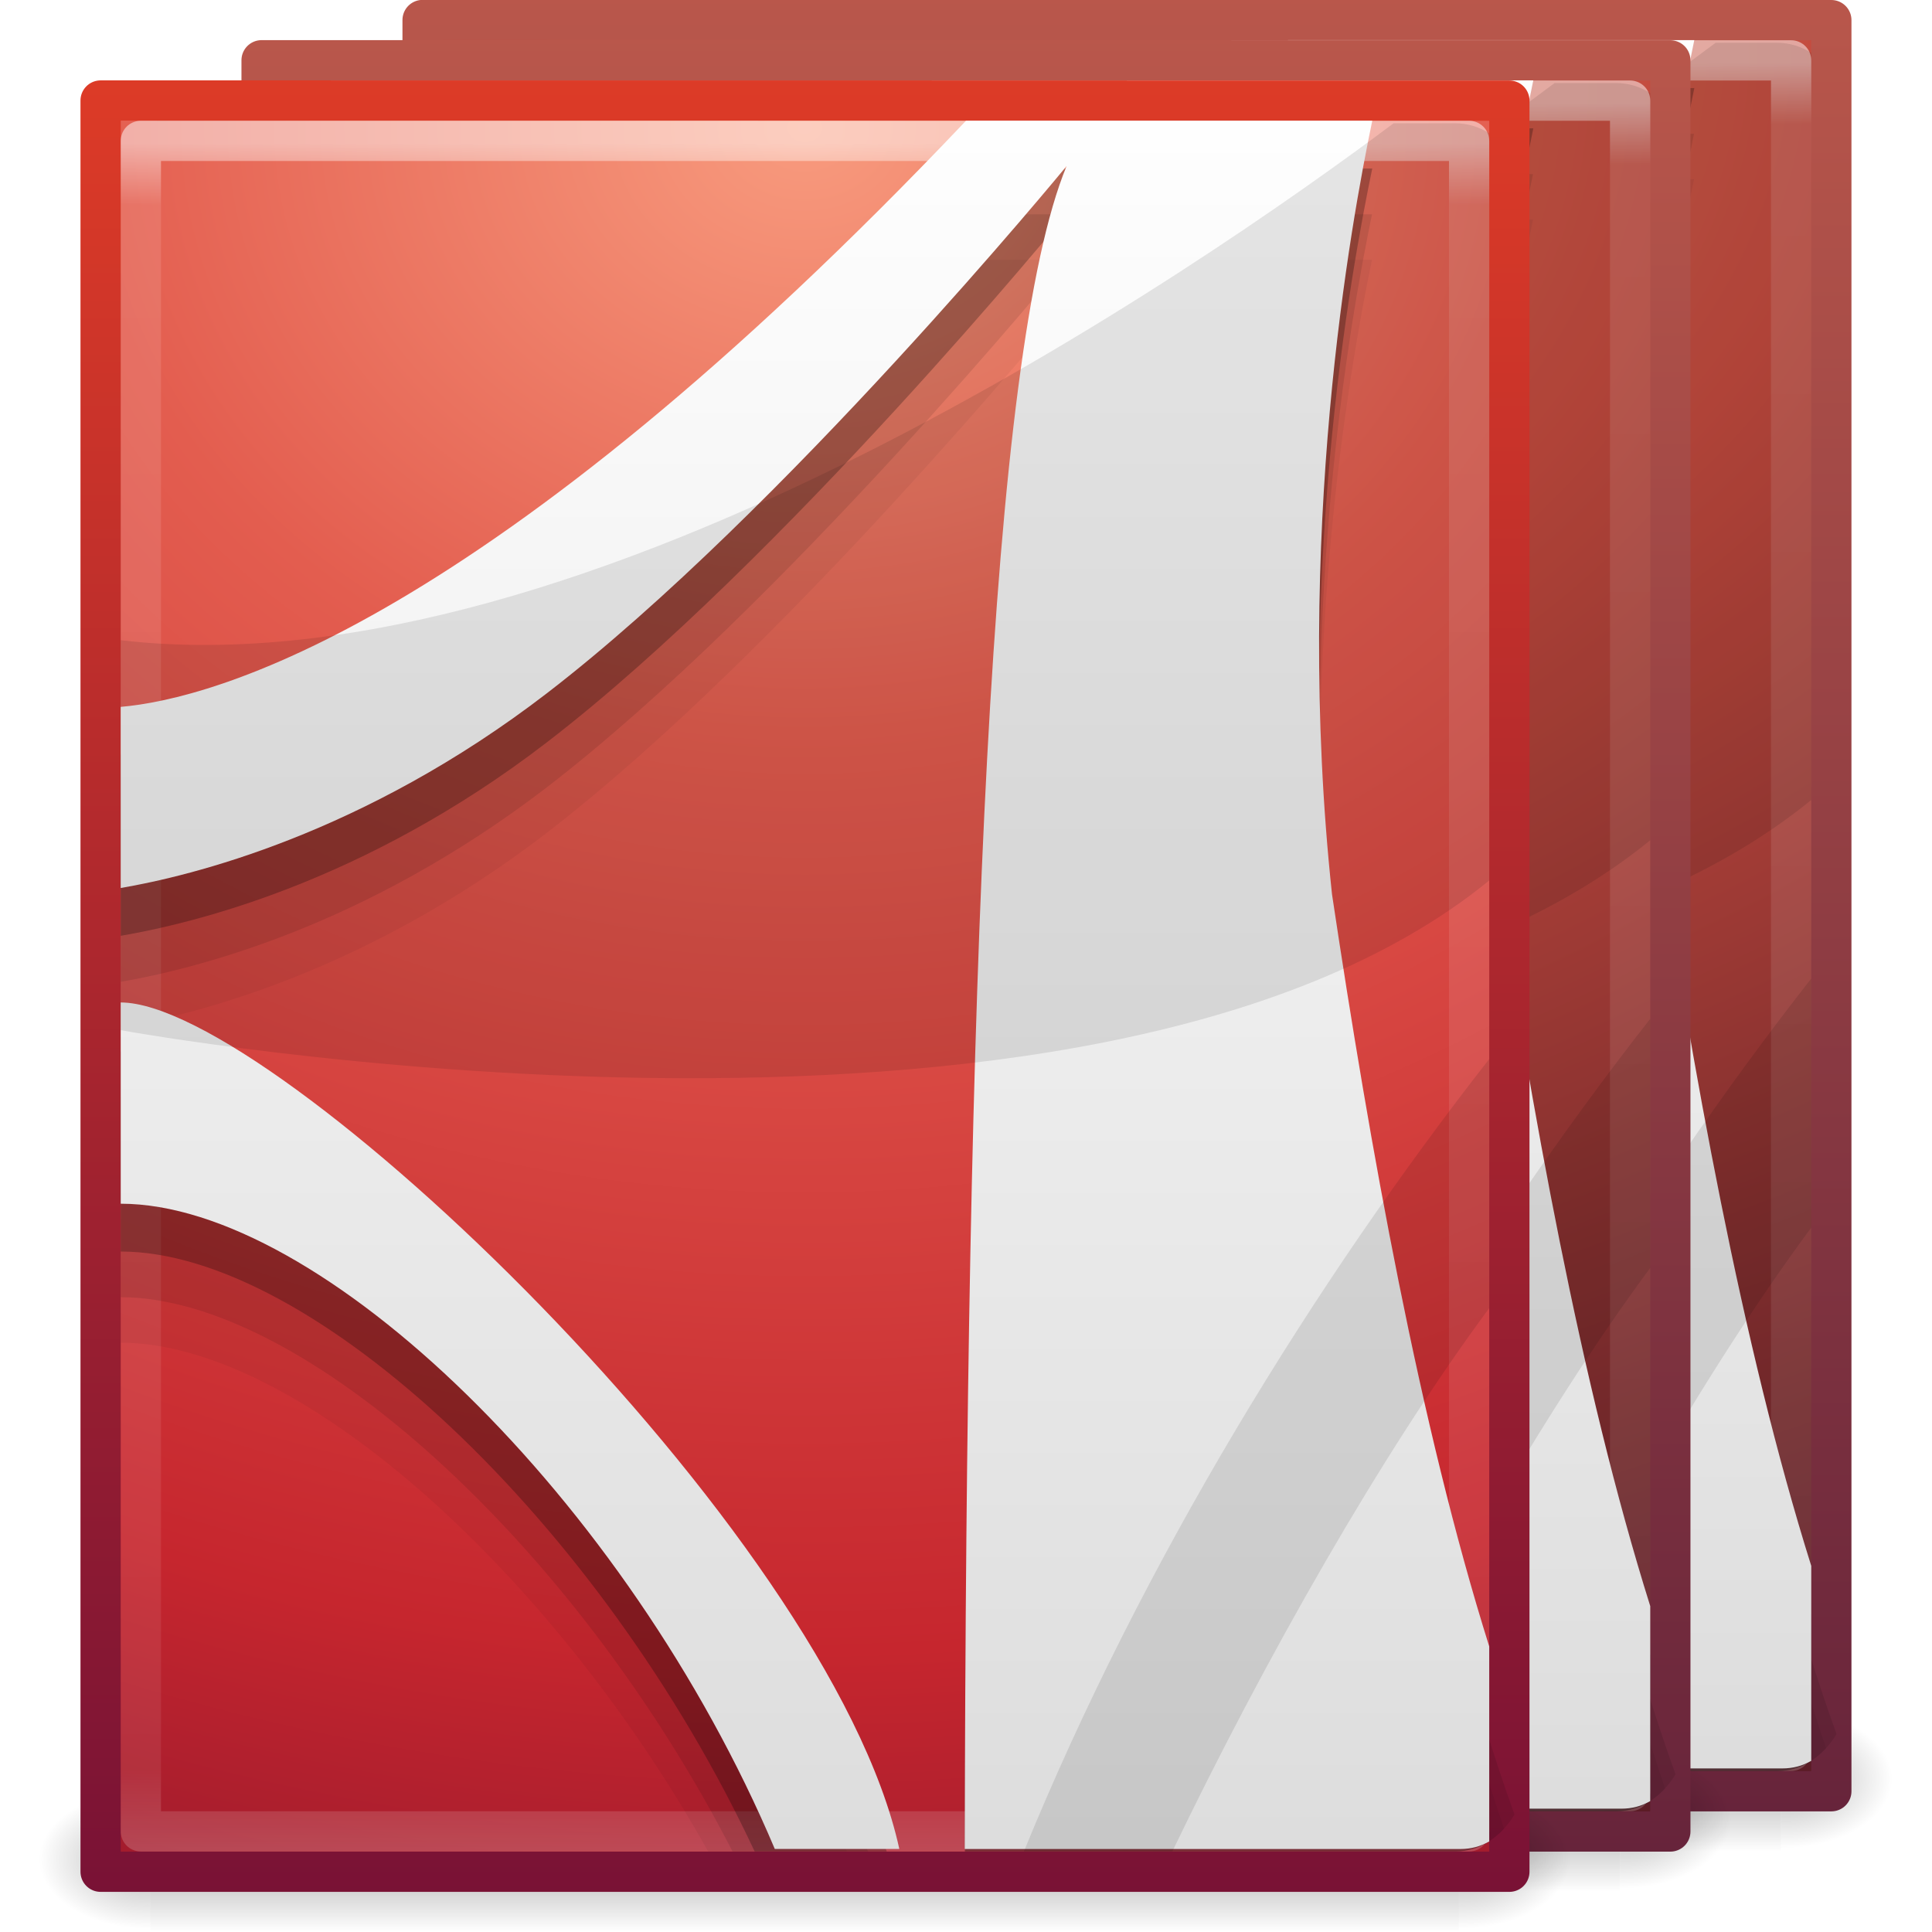
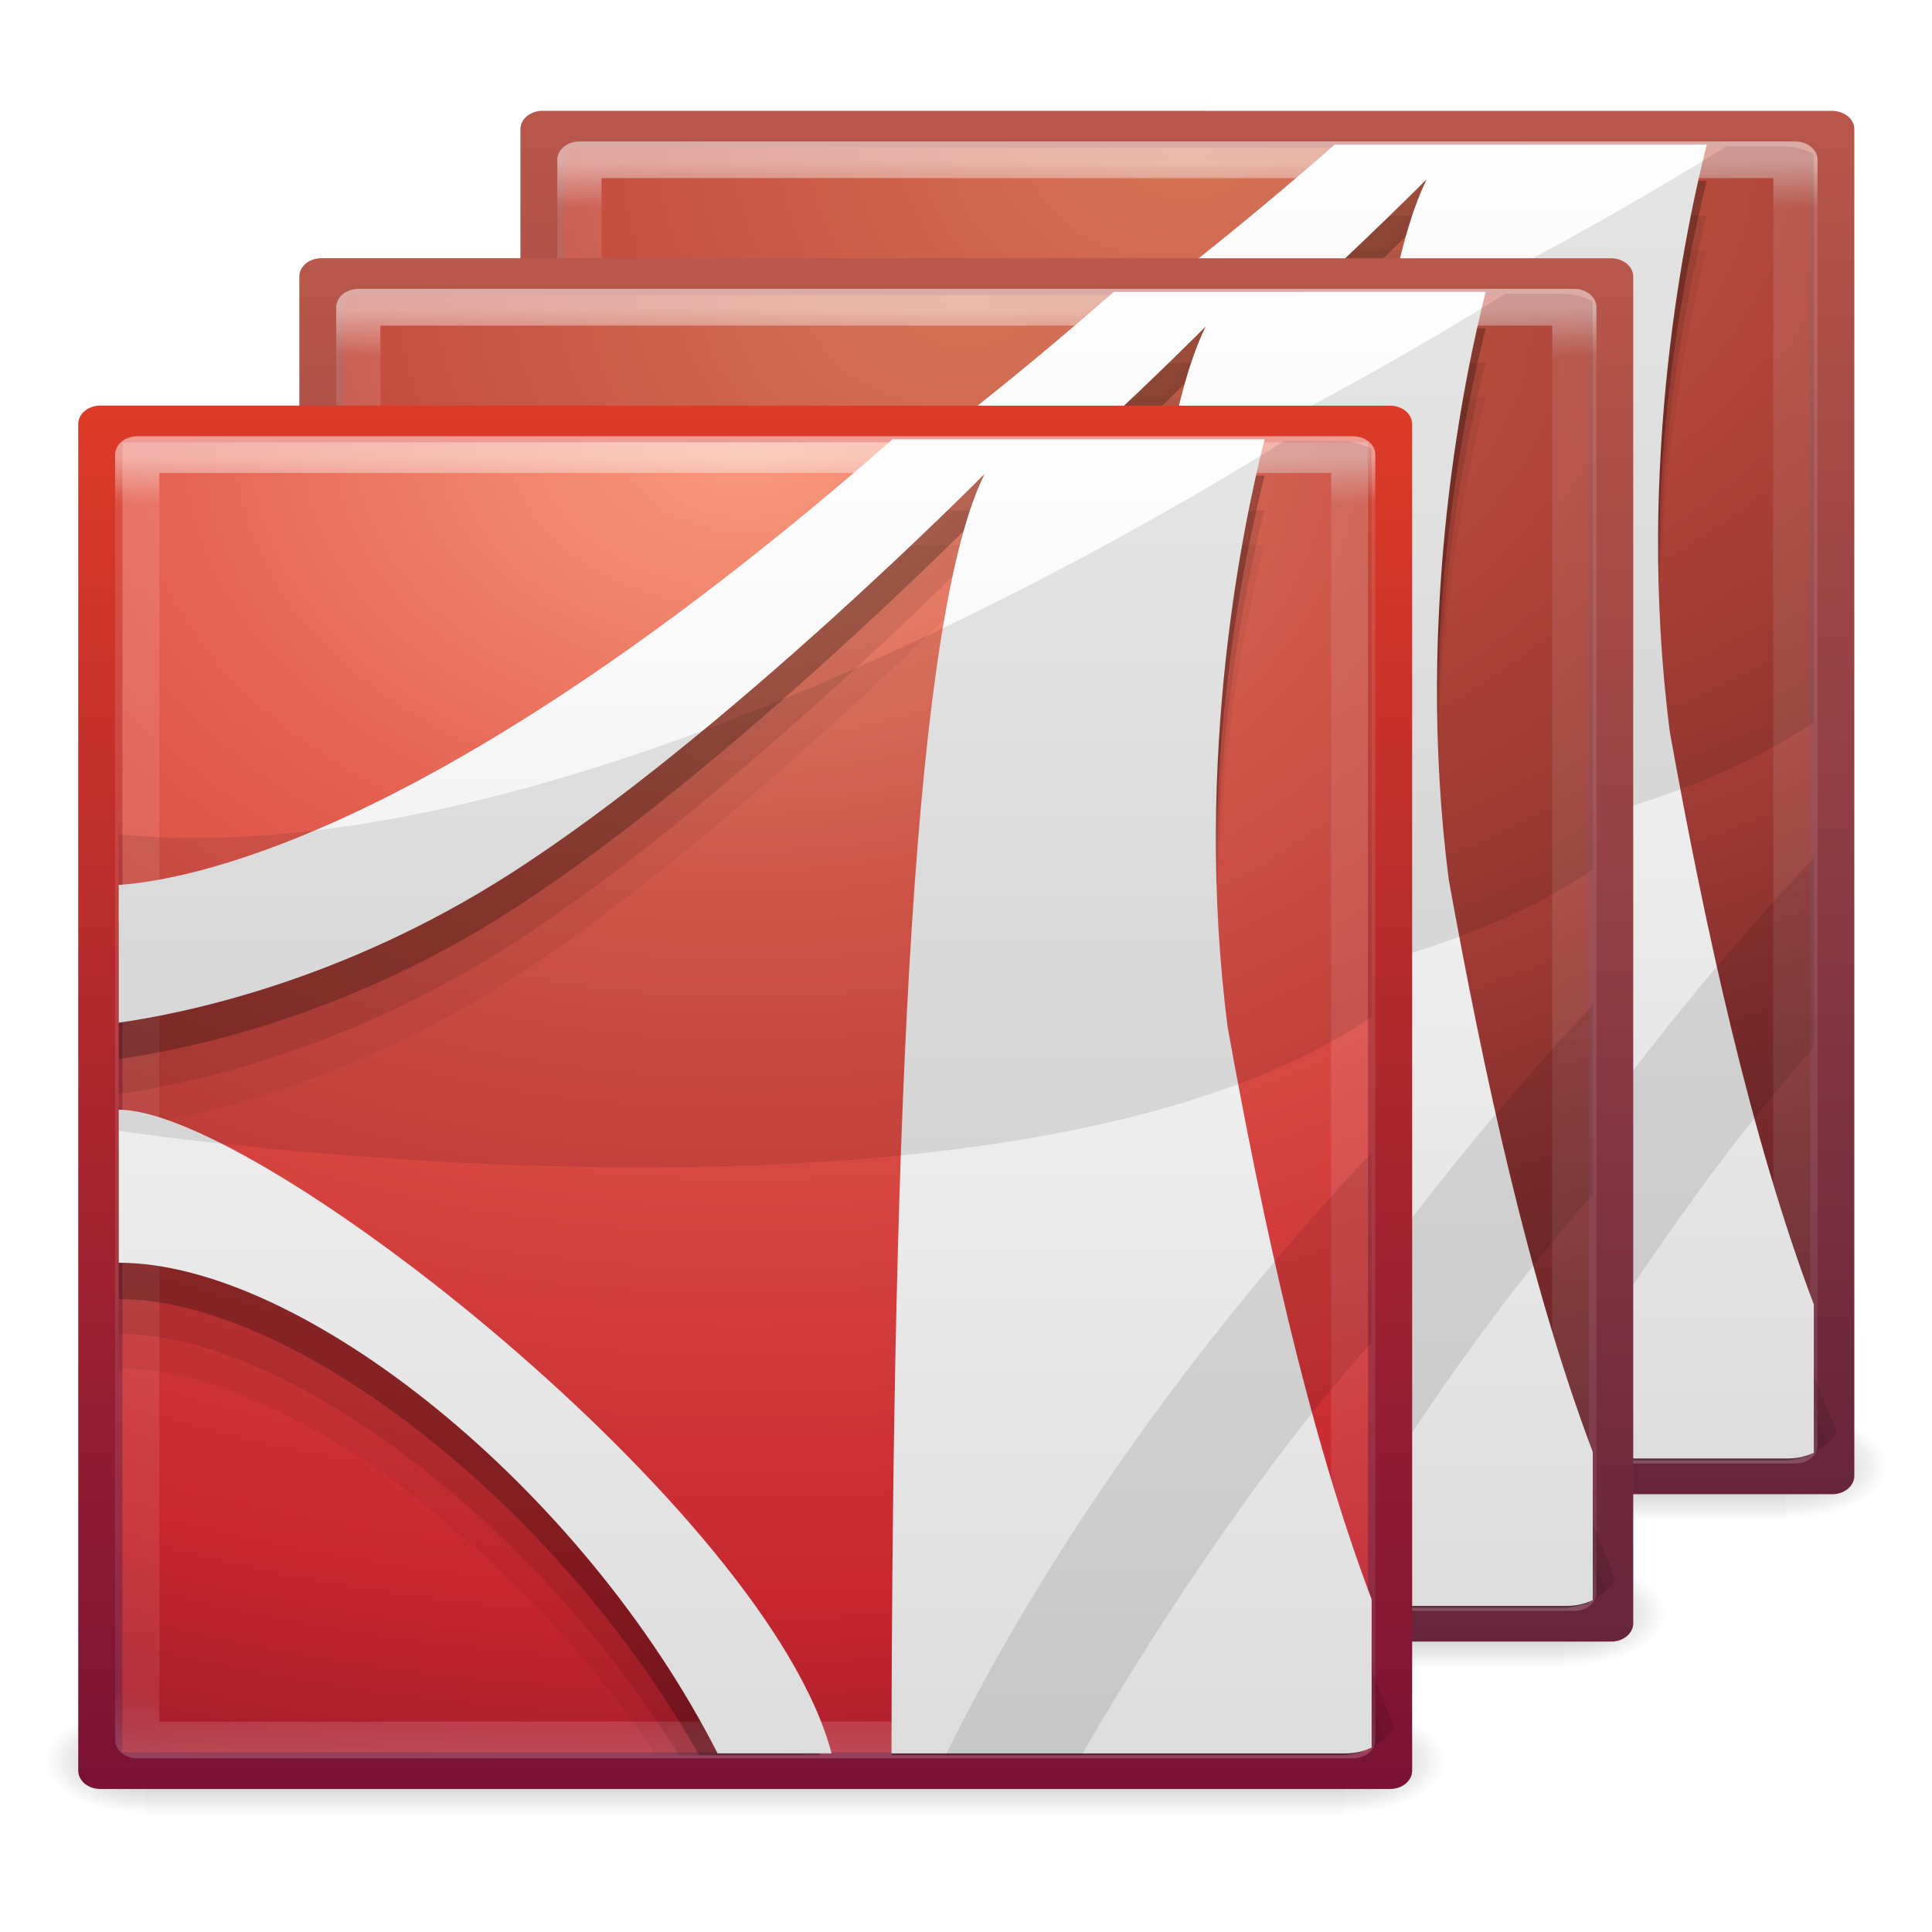
<svg xmlns="http://www.w3.org/2000/svg" xmlns:xlink="http://www.w3.org/1999/xlink" width="48" height="48" id="svg4112" version="1.1">
  <defs id="defs4114">
    <linearGradient id="linearGradient4258">
      <stop id="stop4260" style="stop-color:#67243b;stop-opacity:1;" offset="0" />
      <stop id="stop4262" style="stop-color:#b9574b;stop-opacity:1;" offset="1" />
    </linearGradient>
    <linearGradient id="linearGradient4248">
      <stop id="stop4250" style="stop-color:#d57557;stop-opacity:1;" offset="0" />
      <stop id="stop4252" style="stop-color:#c34a3e;stop-opacity:1;" offset="0.262" />
      <stop id="stop4254" style="stop-color:#6a2428;stop-opacity:1;" offset="0.661" />
      <stop id="stop4256" style="stop-color:#420f21;stop-opacity:1;" offset="1" />
    </linearGradient>
    <linearGradient id="linearGradient3977">
      <stop offset="0" style="stop-color:#ffffff;stop-opacity:1;" id="stop3979" />
      <stop id="stop3981" style="stop-color:#ffffff;stop-opacity:0.235;" offset="0.036" />
      <stop offset="0.951" style="stop-color:#ffffff;stop-opacity:0.157;" id="stop3983" />
      <stop offset="1" style="stop-color:#ffffff;stop-opacity:0.392;" id="stop3985" />
    </linearGradient>
    <linearGradient id="linearGradient5060">
      <stop id="stop5062" style="stop-color:#000000;stop-opacity:1" offset="0" />
      <stop id="stop5064" style="stop-color:#000000;stop-opacity:0" offset="1" />
    </linearGradient>
    <linearGradient id="linearGradient5048">
      <stop id="stop5050" style="stop-color:#000000;stop-opacity:0" offset="0" />
      <stop id="stop5056" style="stop-color:#000000;stop-opacity:1" offset="0.5" />
      <stop id="stop5052" style="stop-color:#000000;stop-opacity:0" offset="1" />
    </linearGradient>
    <linearGradient id="linearGradient4246-9">
      <stop offset="0" style="stop-color:#ffffff;stop-opacity:1" id="stop4248-6" />
      <stop offset="1" style="stop-color:#dcdcdc;stop-opacity:1" id="stop4250-1" />
    </linearGradient>
    <linearGradient id="linearGradient3242-7-5-0-3">
      <stop offset="0" style="stop-color:#f89b7e;stop-opacity:1" id="stop3244-6-7-3-3" />
      <stop offset="0.262" style="stop-color:#e35d4f;stop-opacity:1" id="stop3246-5-0-7-8" />
      <stop offset="0.661" style="stop-color:#c6262e;stop-opacity:1" id="stop3248-6-8-8-3" />
      <stop offset="1" style="stop-color:#690b2c;stop-opacity:1" id="stop3250-9-1-8-7" />
    </linearGradient>
    <linearGradient id="linearGradient2490-3-9-0-3">
      <stop offset="0" style="stop-color:#791235;stop-opacity:1" id="stop2492-7-7-4-7" />
      <stop offset="1" style="stop-color:#dd3b27;stop-opacity:1" id="stop2494-4-8-6-8" />
    </linearGradient>
-     <linearGradient xlink:href="#linearGradient5048" id="linearGradient3189" gradientUnits="userSpaceOnUse" gradientTransform="matrix(0.06732488,0,0,0.01470022,-0.3411391,37.04015)" x1="302.857" y1="366.648" x2="302.857" y2="609.505" />
-     <radialGradient xlink:href="#linearGradient5060" id="radialGradient3191" gradientUnits="userSpaceOnUse" gradientTransform="matrix(-0.02303994,0,0,0.01470022,21.62311,37.04018)" cx="605.714" cy="486.648" fx="605.714" fy="486.648" r="117.143" />
-     <radialGradient xlink:href="#linearGradient5060" id="radialGradient3193" gradientUnits="userSpaceOnUse" gradientTransform="matrix(0.02303995,0,0,0.01470022,26.36088,37.04018)" cx="605.714" cy="486.648" fx="605.714" fy="486.648" r="117.143" />
-     <radialGradient xlink:href="#linearGradient3242-7-5-0-3" id="radialGradient3195" gradientUnits="userSpaceOnUse" gradientTransform="matrix(0,2.867907,-3.431369,-1.6296548e-7,52.99437,-20.3397)" cx="7.496" cy="8.45" fx="7.496" fy="8.45" r="20" />
-     <linearGradient xlink:href="#linearGradient2490-3-9-0-3" id="linearGradient3197" gradientUnits="userSpaceOnUse" gradientTransform="matrix(0.8974359,0,0,1.128205,2.461538,-4.576923)" x1="24" y1="44" x2="24" y2="3.899" />
-     <linearGradient xlink:href="#linearGradient3977" id="linearGradient3199" gradientUnits="userSpaceOnUse" gradientTransform="matrix(0.8918919,0,0,1.135135,2.5946,-4.743232)" x1="24" y1="5.564" x2="24" y2="43" />
-     <linearGradient xlink:href="#linearGradient4246-9" id="linearGradient3201" gradientUnits="userSpaceOnUse" gradientTransform="matrix(0.9210526,0,0,1.129861,2.397078,-4.649307)" x1="23.97" y1="3.981" x2="23.97" y2="44.024" />
-     <linearGradient xlink:href="#linearGradient5048" id="linearGradient4277" gradientUnits="userSpaceOnUse" gradientTransform="matrix(0.06732488,0,0,0.01470022,-46.34161,33.04015)" x1="302.857" y1="366.648" x2="302.857" y2="609.505" />
-     <radialGradient xlink:href="#linearGradient5060" id="radialGradient4279" gradientUnits="userSpaceOnUse" gradientTransform="matrix(-0.02303994,0,0,0.01470022,-24.37736,33.04018)" cx="605.714" cy="486.648" fx="605.714" fy="486.648" r="117.143" />
-     <radialGradient xlink:href="#linearGradient5060" id="radialGradient4281" gradientUnits="userSpaceOnUse" gradientTransform="matrix(0.02303995,0,0,0.01470022,-19.63959,33.04018)" cx="605.714" cy="486.648" fx="605.714" fy="486.648" r="117.143" />
-     <radialGradient xlink:href="#linearGradient4248" id="radialGradient4283" gradientUnits="userSpaceOnUse" gradientTransform="matrix(0,2.867907,-3.431369,-1.6296548e-7,6.993904,-24.3397)" cx="7.496" cy="8.45" fx="7.496" fy="8.45" r="20" />
-     <linearGradient xlink:href="#linearGradient4258" id="linearGradient4285" gradientUnits="userSpaceOnUse" gradientTransform="matrix(0.8974359,0,0,1.128205,-43.53893,-8.576923)" x1="24" y1="44" x2="24" y2="3.899" />
-     <linearGradient xlink:href="#linearGradient3977" id="linearGradient4287" gradientUnits="userSpaceOnUse" gradientTransform="matrix(0.8918919,0,0,1.135135,-43.40587,-8.743232)" x1="24" y1="5.564" x2="24" y2="43" />
-     <linearGradient xlink:href="#linearGradient4246-9" id="linearGradient4289" gradientUnits="userSpaceOnUse" gradientTransform="matrix(0.9210526,0,0,1.129861,-43.60339,-8.649307)" x1="23.97" y1="3.981" x2="23.97" y2="44.024" />
-     <linearGradient xlink:href="#linearGradient5048" id="linearGradient4315" gradientUnits="userSpaceOnUse" gradientTransform="matrix(0.06732488,0,0,0.01470022,-46.34161,33.04015)" x1="302.857" y1="366.648" x2="302.857" y2="609.505" />
-     <radialGradient xlink:href="#linearGradient5060" id="radialGradient4317" gradientUnits="userSpaceOnUse" gradientTransform="matrix(-0.02303994,0,0,0.01470022,-24.37736,33.04018)" cx="605.714" cy="486.648" fx="605.714" fy="486.648" r="117.143" />
-     <radialGradient xlink:href="#linearGradient5060" id="radialGradient4319" gradientUnits="userSpaceOnUse" gradientTransform="matrix(0.02303995,0,0,0.01470022,-19.63959,33.04018)" cx="605.714" cy="486.648" fx="605.714" fy="486.648" r="117.143" />
-     <radialGradient xlink:href="#linearGradient4248" id="radialGradient4321" gradientUnits="userSpaceOnUse" gradientTransform="matrix(0,2.867907,-3.431369,-1.6296548e-7,6.993904,-24.3397)" cx="7.496" cy="8.45" fx="7.496" fy="8.45" r="20" />
-     <linearGradient xlink:href="#linearGradient4258" id="linearGradient4323" gradientUnits="userSpaceOnUse" gradientTransform="matrix(0.8974359,0,0,1.128205,-43.53893,-8.576923)" x1="24" y1="44" x2="24" y2="3.899" />
-     <linearGradient xlink:href="#linearGradient3977" id="linearGradient4325" gradientUnits="userSpaceOnUse" gradientTransform="matrix(0.8918919,0,0,1.135135,-43.40587,-8.743232)" x1="24" y1="5.564" x2="24" y2="43" />
-     <linearGradient xlink:href="#linearGradient4246-9" id="linearGradient4327" gradientUnits="userSpaceOnUse" gradientTransform="matrix(0.9210526,0,0,1.129861,-43.60339,-8.649307)" x1="23.97" y1="3.981" x2="23.97" y2="44.024" />
+     <linearGradient xlink:href="#linearGradient5048" id="linearGradient4315-0" gradientUnits="userSpaceOnUse" gradientTransform="matrix(0.06732488,0,0,0.01470022,-46.34161,33.04015)" x1="302.857" y1="366.648" x2="302.857" y2="609.505" />
+     <radialGradient xlink:href="#linearGradient5060" id="radialGradient4317-8" gradientUnits="userSpaceOnUse" gradientTransform="matrix(-0.02303994,0,0,0.01470022,-24.37736,33.04018)" cx="605.714" cy="486.648" fx="605.714" fy="486.648" r="117.143" />
+     <radialGradient xlink:href="#linearGradient5060" id="radialGradient4319-5" gradientUnits="userSpaceOnUse" gradientTransform="matrix(0.02303995,0,0,0.01470022,-19.63959,33.04018)" cx="605.714" cy="486.648" fx="605.714" fy="486.648" r="117.143" />
+     <radialGradient xlink:href="#linearGradient4248" id="radialGradient4321-5" gradientUnits="userSpaceOnUse" gradientTransform="matrix(0,2.867907,-3.431369,-1.6296548e-7,6.993904,-24.3397)" cx="7.496" cy="8.45" fx="7.496" fy="8.45" r="20" />
+     <linearGradient xlink:href="#linearGradient4258" id="linearGradient4323-2" gradientUnits="userSpaceOnUse" gradientTransform="matrix(0.8974359,0,0,1.128205,-43.53893,-8.576923)" x1="24" y1="44" x2="24" y2="3.899" />
+     <linearGradient xlink:href="#linearGradient3977" id="linearGradient4325-1" gradientUnits="userSpaceOnUse" gradientTransform="matrix(0.8918919,0,0,1.135135,-43.40587,-8.743232)" x1="24" y1="5.564" x2="24" y2="43" />
+     <linearGradient xlink:href="#linearGradient4246-9" id="linearGradient4327-2" gradientUnits="userSpaceOnUse" gradientTransform="matrix(0.9210526,0,0,1.129861,-43.60339,-8.649307)" x1="23.97" y1="3.981" x2="23.97" y2="44.024" />
+     <radialGradient xlink:href="#linearGradient5060" id="radialGradient4279-5" gradientUnits="userSpaceOnUse" gradientTransform="matrix(-0.02303994,0,0,0.01470022,-24.37736,33.04018)" cx="605.714" cy="486.648" fx="605.714" fy="486.648" r="117.143" />
+     <radialGradient xlink:href="#linearGradient5060" id="radialGradient4281-7" gradientUnits="userSpaceOnUse" gradientTransform="matrix(0.02303995,0,0,0.01470022,-19.63959,33.04018)" cx="605.714" cy="486.648" fx="605.714" fy="486.648" r="117.143" />
+     <radialGradient xlink:href="#linearGradient4248" id="radialGradient4283-6" gradientUnits="userSpaceOnUse" gradientTransform="matrix(0,2.867907,-3.431369,-1.6296548e-7,6.993904,-24.3397)" cx="7.496" cy="8.45" fx="7.496" fy="8.45" r="20" />
+     <linearGradient xlink:href="#linearGradient5048" id="linearGradient3189-2" gradientUnits="userSpaceOnUse" gradientTransform="matrix(0.06732488,0,0,0.01470022,-0.3411391,37.04015)" x1="302.857" y1="366.648" x2="302.857" y2="609.505" />
+     <radialGradient xlink:href="#linearGradient5060" id="radialGradient3191-7" gradientUnits="userSpaceOnUse" gradientTransform="matrix(-0.02303994,0,0,0.01470022,21.62311,37.04018)" cx="605.714" cy="486.648" fx="605.714" fy="486.648" r="117.143" />
+     <radialGradient xlink:href="#linearGradient5060" id="radialGradient3193-9" gradientUnits="userSpaceOnUse" gradientTransform="matrix(0.02303995,0,0,0.01470022,26.36088,37.04018)" cx="605.714" cy="486.648" fx="605.714" fy="486.648" r="117.143" />
+     <radialGradient xlink:href="#linearGradient3242-7-5-0-3" id="radialGradient3195-5" gradientUnits="userSpaceOnUse" gradientTransform="matrix(0,2.867907,-3.431369,-1.6296548e-7,52.99437,-20.3397)" cx="7.496" cy="8.45" fx="7.496" fy="8.45" r="20" />
+     <linearGradient xlink:href="#linearGradient2490-3-9-0-3" id="linearGradient3197-3" gradientUnits="userSpaceOnUse" gradientTransform="matrix(0.8974359,0,0,1.128205,2.461538,-4.576923)" x1="24" y1="44" x2="24" y2="3.899" />
+     <linearGradient xlink:href="#linearGradient3977" id="linearGradient3199-1" gradientUnits="userSpaceOnUse" gradientTransform="matrix(0.8918919,0,0,1.135135,2.5946,-4.743232)" x1="24" y1="5.564" x2="24" y2="43" />
+     <linearGradient xlink:href="#linearGradient4246-9" id="linearGradient3201-1" gradientUnits="userSpaceOnUse" gradientTransform="matrix(0.9210526,0,0,1.129861,2.397078,-4.649307)" x1="23.97" y1="3.981" x2="23.97" y2="44.024" />
+     <linearGradient xlink:href="#linearGradient5048" id="linearGradient1" gradientUnits="userSpaceOnUse" gradientTransform="matrix(0.06732488,0,0,0.01470022,-46.34161,33.04015)" x1="302.857" y1="366.648" x2="302.857" y2="609.505" />
+     <linearGradient xlink:href="#linearGradient4258" id="linearGradient2" gradientUnits="userSpaceOnUse" gradientTransform="matrix(0.8974359,0,0,1.128205,-43.53893,-8.576923)" x1="24" y1="44" x2="24" y2="3.899" />
+     <linearGradient xlink:href="#linearGradient3977" id="linearGradient3" gradientUnits="userSpaceOnUse" gradientTransform="matrix(0.8918919,0,0,1.135135,-43.40587,-8.743232)" x1="24" y1="5.564" x2="24" y2="43" />
+     <linearGradient xlink:href="#linearGradient4246-9" id="linearGradient4" gradientUnits="userSpaceOnUse" gradientTransform="matrix(0.9210526,0,0,1.129861,-43.60339,-8.649307)" x1="23.97" y1="3.981" x2="23.97" y2="44.024" />
  </defs>
-   <g id="layer1">
-     <g transform="translate(50,4)" id="g4291">
-       <rect width="32.508" height="3.57" x="-38.263" y="38.43" id="rect4293" style="opacity:0.3;fill:url(#linearGradient4315);fill-opacity:1;fill-rule:nonzero;stroke:none;stroke-width:1;marker:none;visibility:visible;display:inline;overflow:visible" />
-       <path d="m -38.263,38.43 c 0,0 0,3.57 0,3.57 -1.187,0.007 -2.868,-0.8 -2.868,-1.785 0,-0.985 1.324,-1.785 2.868,-1.785 z" id="path4295" style="opacity:0.3;fill:url(#radialGradient4317);fill-opacity:1;fill-rule:nonzero;stroke:none;stroke-width:1;marker:none;visibility:visible;display:inline;overflow:visible" />
-       <path d="m -5.754,38.43 c 0,0 0,3.57 0,3.57 1.187,0.007 2.868,-0.8 2.868,-1.785 0,-0.985 -1.324,-1.785 -2.868,-1.785 z" id="path4297" style="opacity:0.3;fill:url(#radialGradient4319);fill-opacity:1;fill-rule:nonzero;stroke:none;stroke-width:1;marker:none;visibility:visible;display:inline;overflow:visible" />
-       <path d="m -39.501,-3.503 c 8.02,0 35,0.003 35,0.003 l 4.2e-5,44.003 c 0,0 -23.333,0 -35,0 0,-14.669 0,-29.337 0,-44.006 z" id="path4299" style="color:#000000;fill:url(#radialGradient4321);fill-opacity:1;fill-rule:nonzero;stroke:url(#linearGradient4323);stroke-width:1;stroke-linecap:round;stroke-linejoin:round;stroke-miterlimit:4;stroke-opacity:1;stroke-dasharray:none;stroke-dashoffset:0;marker:none;visibility:visible;display:inline;overflow:visible;enable-background:accumulate" />
-       <path id="path4301" d="m -5.5,39.5 -33,0 0,-42 33,0 z" style="opacity:0.5;fill:none;stroke:url(#linearGradient4325);stroke-width:1;stroke-linecap:round;stroke-linejoin:round;stroke-miterlimit:4;stroke-opacity:1;stroke-dasharray:none;stroke-dashoffset:0" />
-       <path id="path4303" d="M -17.987,0.455 C -29.916,13.031 -36.731,14.806 -38.998,15.002 l 0,4.519 c 1.711,-0.294 6.012,-1.313 10.592,-4.837 5.873,-4.519 12.895,-13.099 12.895,-13.099 C -17.331,5.97 -17.923,20.558 -18.015,40 l 12.175,0 c 0.465,0 0.885,-0.218 1.209,-0.565 C -6.548,33.797 -7.883,26.384 -8.891,19.662 -9.847,10.753 -8.436,2.964 -7.913,0.455 l -10.074,0 z m -21.012,21.926 0,4.978 c 4.292,0 10.594,5.505 14.593,12.64 l 3.454,0 C -24.901,32.216 -35.721,22.381 -38.998,22.381 z" style="opacity:0.05;fill:#000000;fill-opacity:1;fill-rule:evenodd;stroke:none" />
-       <path id="path4305" d="M -17.987,-0.675 C -29.916,11.901 -36.731,13.676 -38.998,13.872 l 0,4.519 c 1.711,-0.294 6.012,-1.313 10.592,-4.837 C -22.533,9.035 -15.511,0.455 -15.511,0.455 -17.366,4.925 -17.941,19.988 -18.015,40 l 12.175,0 c 0.608,0 1.133,-0.364 1.468,-0.918 C -6.438,33.364 -7.836,25.568 -8.891,18.533 -9.847,9.624 -8.436,1.835 -7.913,-0.675 l -10.074,0 z m -21.012,21.926 0,4.978 c 4.518,0 11.254,6.087 15.197,13.77 l 3.368,0 c -3.39,-7.924 -15.126,-18.749 -18.565,-18.749 z" style="opacity:0.1;fill:#000000;fill-opacity:1;fill-rule:evenodd;stroke:none" />
-       <path id="path4307" d="m -18,-1.812 c -11.93,12.576 -18.733,14.367 -21,14.562 l 0,4.5 c 1.711,-0.294 6.013,-1.288 10.594,-4.812 5.873,-4.519 12.906,-13.125 12.906,-13.125 -1.89,4.556 -2.476,20.102 -2.531,40.688 l 12.188,0 c 0.304,0 0.591,-0.092 0.844,-0.25 l 0,-3.625 c -1.731,-5.489 -2.96,-12.407 -3.906,-18.719 -0.956,-8.909 0.477,-16.709 1,-19.219 l -10.094,0 z m -21,21.938 0,4.969 c 4.738,0 11.912,6.697 15.75,14.906 l 3.281,0 c -2.67,-7.976 -15.427,-19.875 -19.031,-19.875 z" style="opacity:0.25;fill:#000000;fill-opacity:1;fill-rule:evenodd;stroke:none" />
-       <path id="path4309" d="m -18,-3 c -11.93,12.576 -18.733,14.367 -21,14.562 l 0,4.5 c 1.711,-0.294 6.013,-1.319 10.594,-4.844 5.873,-4.519 12.906,-13.094 12.906,-13.094 -1.926,4.641 -2.494,20.651 -2.531,41.812 l 12.312,0 c 0.263,0 0.497,-0.062 0.719,-0.188 l 0,-4.844 c -1.724,-5.486 -2.962,-12.391 -3.906,-18.688 -0.956,-8.909 0.477,-16.709 1,-19.219 l -10.094,0 z m -21,21.906 0,5 c 4.953,0 12.567,7.316 16.25,16.031 l 3.094,0 c -1.731,-7.923 -15.565,-21.031 -19.344,-21.031 z" style="fill:url(#linearGradient4327);fill-opacity:1;fill-rule:evenodd;stroke:none" />
-       <path id="path4311" d="m -7.375,-2.938 c -4.689,3.51 -20.034,14.198 -31.625,12.844 l 0,9.688 c 0,0 24.047,4.41 34,-3.719 l 0,-18.562 c -0.252,-0.159 -0.54,-0.25 -0.844,-0.25 l -1.531,0 z" style="opacity:0.1;fill:#000000;fill-opacity:1;fill-rule:evenodd;stroke:none" />
-       <path id="path4313" d="M -5,20.312 C -9.314,25.82 -13.619,32.794 -16.563,40 l 3.688,0 c 2.282,-4.737 5.188,-9.878 7.875,-13.5 l 0,-6.188 z" style="opacity:0.1;fill:#000000;fill-opacity:1;fill-rule:evenodd;stroke:none" />
+   <g id="g4" transform="translate(52,2.870599)">
+     <g transform="matrix(0.9155129,0,0,0.7603188,-2.357885,3.001312)" id="g4291" style="stroke-width:1.199;stroke-dasharray:none">
+       <rect width="32.508" height="3.57" x="-38.263" y="38.43" id="rect4293" style="display:inline;overflow:visible;visibility:visible;opacity:0.3;fill:url(#linearGradient1);fill-opacity:1;fill-rule:nonzero;stroke:none;stroke-width:1.199;stroke-dasharray:none;marker:none" />
+       <path d="m -38.263,38.43 c 0,0 0,3.57 0,3.57 -1.187,0.007 -2.868,-0.8 -2.868,-1.785 0,-0.985 1.324,-1.785 2.868,-1.785 z" id="path4295" style="display:inline;overflow:visible;visibility:visible;opacity:0.3;fill:url(#radialGradient4317-8);fill-opacity:1;fill-rule:nonzero;stroke:none;stroke-width:1.199;stroke-dasharray:none;marker:none" />
+       <path d="m -5.754,38.43 c 0,0 0,3.57 0,3.57 1.187,0.007 2.868,-0.8 2.868,-1.785 0,-0.985 -1.324,-1.785 -2.868,-1.785 z" id="path4297" style="display:inline;overflow:visible;visibility:visible;opacity:0.3;fill:url(#radialGradient4319-5);fill-opacity:1;fill-rule:nonzero;stroke:none;stroke-width:1.199;stroke-dasharray:none;marker:none" />
+       <path d="m -39.501,-3.503 c 8.02,0 35,0.003 35,0.003 l 4.2e-5,44.003 c 0,0 -23.333,0 -35,0 0,-14.669 0,-29.337 0,-44.006 z" id="path4299" style="color:#000000;display:inline;overflow:visible;visibility:visible;fill:url(#radialGradient4321-5);fill-opacity:1;fill-rule:nonzero;stroke:url(#linearGradient2);stroke-width:1.199;stroke-linecap:round;stroke-linejoin:round;stroke-miterlimit:4;stroke-dasharray:none;stroke-dashoffset:0;stroke-opacity:1;marker:none;enable-background:accumulate" />
+       <path id="path4301" d="m -5.5,39.5 h -33 V -2.5 h 33 z" style="opacity:0.5;fill:none;stroke:url(#linearGradient3);stroke-width:1.199;stroke-linecap:round;stroke-linejoin:round;stroke-miterlimit:4;stroke-dasharray:none;stroke-dashoffset:0;stroke-opacity:1" />
+       <path id="path4303" d="M -17.987,0.455 C -29.916,13.031 -36.731,14.806 -38.998,15.002 v 4.519 c 1.711,-0.294 6.012,-1.313 10.592,-4.837 5.873,-4.519 12.895,-13.099 12.895,-13.099 C -17.331,5.97 -17.923,20.558 -18.015,40 h 12.175 c 0.465,0 0.885,-0.218 1.209,-0.565 C -6.548,33.797 -7.883,26.384 -8.891,19.662 -9.847,10.753 -8.436,2.964 -7.913,0.455 Z M -38.998,22.381 v 4.978 c 4.292,0 10.594,5.505 14.593,12.64 h 3.454 C -24.901,32.216 -35.721,22.381 -38.998,22.381 Z" style="opacity:0.05;fill:#000000;fill-opacity:1;fill-rule:evenodd;stroke:none;stroke-width:1.199;stroke-dasharray:none" />
+       <path id="path4305" d="M -17.987,-0.675 C -29.916,11.901 -36.731,13.676 -38.998,13.872 v 4.519 c 1.711,-0.294 6.012,-1.313 10.592,-4.837 C -22.533,9.035 -15.511,0.455 -15.511,0.455 -17.366,4.925 -17.941,19.988 -18.015,40 h 12.175 c 0.608,0 1.133,-0.364 1.468,-0.918 C -6.438,33.364 -7.836,25.568 -8.891,18.533 -9.847,9.624 -8.436,1.835 -7.913,-0.675 Z M -38.998,21.251 v 4.978 c 4.518,0 11.254,6.087 15.197,13.77 h 3.368 c -3.39,-7.924 -15.126,-18.749 -18.565,-18.749 z" style="opacity:0.1;fill:#000000;fill-opacity:1;fill-rule:evenodd;stroke:none;stroke-width:1.199;stroke-dasharray:none" />
+       <path id="path4307" d="m -18,-1.812 c -11.93,12.576 -18.733,14.367 -21,14.562 v 4.5 c 1.711,-0.294 6.013,-1.288 10.594,-4.812 5.873,-4.519 12.906,-13.125 12.906,-13.125 -1.89,4.556 -2.476,20.102 -2.531,40.688 h 12.188 c 0.304,0 0.591,-0.092 0.844,-0.25 v -3.625 c -1.731,-5.489 -2.96,-12.407 -3.906,-18.719 -0.956,-8.909 0.477,-16.709 1,-19.219 z m -21,21.938 v 4.969 c 4.738,0 11.912,6.697 15.75,14.906 h 3.281 c -2.67,-7.976 -15.427,-19.875 -19.031,-19.875 z" style="opacity:0.25;fill:#000000;fill-opacity:1;fill-rule:evenodd;stroke:none;stroke-width:1.199;stroke-dasharray:none" />
+       <path id="path4309" d="m -18,-3 c -11.93,12.576 -18.733,14.367 -21,14.562 v 4.5 c 1.711,-0.294 6.013,-1.319 10.594,-4.844 5.873,-4.519 12.906,-13.094 12.906,-13.094 -1.926,4.641 -2.494,20.651 -2.531,41.812 h 12.312 c 0.263,0 0.497,-0.062 0.719,-0.188 v -4.844 c -1.724,-5.486 -2.962,-12.391 -3.906,-18.688 -0.956,-8.909 0.477,-16.709 1,-19.219 z m -21,21.906 v 5 c 4.953,0 12.567,7.316 16.25,16.031 h 3.094 c -1.731,-7.923 -15.565,-21.031 -19.344,-21.031 z" style="fill:url(#linearGradient4);fill-opacity:1;fill-rule:evenodd;stroke:none;stroke-width:1.199;stroke-dasharray:none" />
+       <path id="path4311" d="m -7.375,-2.938 c -4.689,3.51 -20.034,14.198 -31.625,12.844 v 9.688 c 0,0 24.047,4.41 34,-3.719 V -2.688 c -0.252,-0.159 -0.54,-0.25 -0.844,-0.25 z" style="opacity:0.1;fill:#000000;fill-opacity:1;fill-rule:evenodd;stroke:none;stroke-width:1.199;stroke-dasharray:none" />
+       <path id="path4313" d="M -5,20.312 C -9.314,25.82 -13.619,32.794 -16.563,40 h 3.688 c 2.282,-4.737 5.188,-9.878 7.875,-13.5 z" style="opacity:0.1;fill:#000000;fill-opacity:1;fill-rule:evenodd;stroke:none;stroke-width:1.199;stroke-dasharray:none" />
    </g>
-     <g id="g4264" transform="translate(46,5)">
-       <rect style="opacity:0.3;fill:url(#linearGradient4277);fill-opacity:1;fill-rule:nonzero;stroke:none;stroke-width:1;marker:none;visibility:visible;display:inline;overflow:visible" id="rect3039" y="38.43" x="-38.263" height="3.57" width="32.508" />
-       <path style="opacity:0.3;fill:url(#radialGradient4279);fill-opacity:1;fill-rule:nonzero;stroke:none;stroke-width:1;marker:none;visibility:visible;display:inline;overflow:visible" id="path3041" d="m -38.263,38.43 c 0,0 0,3.57 0,3.57 -1.187,0.007 -2.868,-0.8 -2.868,-1.785 0,-0.985 1.324,-1.785 2.868,-1.785 z" />
-       <path style="opacity:0.3;fill:url(#radialGradient4281);fill-opacity:1;fill-rule:nonzero;stroke:none;stroke-width:1;marker:none;visibility:visible;display:inline;overflow:visible" id="path3043" d="m -5.754,38.43 c 0,0 0,3.57 0,3.57 1.187,0.007 2.868,-0.8 2.868,-1.785 0,-0.985 -1.324,-1.785 -2.868,-1.785 z" />
-       <path style="color:#000000;fill:url(#radialGradient4283);fill-opacity:1;fill-rule:nonzero;stroke:url(#linearGradient4285);stroke-width:1;stroke-linecap:round;stroke-linejoin:round;stroke-miterlimit:4;stroke-opacity:1;stroke-dasharray:none;stroke-dashoffset:0;marker:none;visibility:visible;display:inline;overflow:visible;enable-background:accumulate" id="path3045" d="m -39.501,-3.503 c 8.02,0 35,0.003 35,0.003 l 4.2e-5,44.003 c 0,0 -23.333,0 -35,0 0,-14.669 0,-29.337 0,-44.006 z" />
-       <path style="opacity:0.5;fill:none;stroke:url(#linearGradient4287);stroke-width:1;stroke-linecap:round;stroke-linejoin:round;stroke-miterlimit:4;stroke-opacity:1;stroke-dasharray:none;stroke-dashoffset:0" d="m -5.5,39.5 -33,0 0,-42 33,0 z" id="path3047" />
-       <path style="opacity:0.05;fill:#000000;fill-opacity:1;fill-rule:evenodd;stroke:none" d="M -17.987,0.455 C -29.916,13.031 -36.731,14.806 -38.998,15.002 l 0,4.519 c 1.711,-0.294 6.012,-1.313 10.592,-4.837 5.873,-4.519 12.895,-13.099 12.895,-13.099 C -17.331,5.97 -17.923,20.558 -18.015,40 l 12.175,0 c 0.465,0 0.885,-0.218 1.209,-0.565 C -6.548,33.797 -7.883,26.384 -8.891,19.662 -9.847,10.753 -8.436,2.964 -7.913,0.455 l -10.074,0 z m -21.012,21.926 0,4.978 c 4.292,0 10.594,5.505 14.593,12.64 l 3.454,0 C -24.901,32.216 -35.721,22.381 -38.998,22.381 z" id="path3049" />
-       <path style="opacity:0.1;fill:#000000;fill-opacity:1;fill-rule:evenodd;stroke:none" d="M -17.987,-0.675 C -29.916,11.901 -36.731,13.676 -38.998,13.872 l 0,4.519 c 1.711,-0.294 6.012,-1.313 10.592,-4.837 C -22.533,9.035 -15.511,0.455 -15.511,0.455 -17.366,4.925 -17.941,19.988 -18.015,40 l 12.175,0 c 0.608,0 1.133,-0.364 1.468,-0.918 C -6.438,33.364 -7.836,25.568 -8.891,18.533 -9.847,9.624 -8.436,1.835 -7.913,-0.675 l -10.074,0 z m -21.012,21.926 0,4.978 c 4.518,0 11.254,6.087 15.197,13.77 l 3.368,0 c -3.39,-7.924 -15.126,-18.749 -18.565,-18.749 z" id="path3051" />
-       <path style="opacity:0.25;fill:#000000;fill-opacity:1;fill-rule:evenodd;stroke:none" d="m -18,-1.812 c -11.93,12.576 -18.733,14.367 -21,14.562 l 0,4.5 c 1.711,-0.294 6.013,-1.288 10.594,-4.812 5.873,-4.519 12.906,-13.125 12.906,-13.125 -1.89,4.556 -2.476,20.102 -2.531,40.688 l 12.188,0 c 0.304,0 0.591,-0.092 0.844,-0.25 l 0,-3.625 c -1.731,-5.489 -2.96,-12.407 -3.906,-18.719 -0.956,-8.909 0.477,-16.709 1,-19.219 l -10.094,0 z m -21,21.938 0,4.969 c 4.738,0 11.912,6.697 15.75,14.906 l 3.281,0 c -2.67,-7.976 -15.427,-19.875 -19.031,-19.875 z" id="path3053" />
-       <path style="fill:url(#linearGradient4289);fill-opacity:1;fill-rule:evenodd;stroke:none" d="m -18,-3 c -11.93,12.576 -18.733,14.367 -21,14.562 l 0,4.5 c 1.711,-0.294 6.013,-1.319 10.594,-4.844 5.873,-4.519 12.906,-13.094 12.906,-13.094 -1.926,4.641 -2.494,20.651 -2.531,41.812 l 12.312,0 c 0.263,0 0.497,-0.062 0.719,-0.188 l 0,-4.844 c -1.724,-5.486 -2.962,-12.391 -3.906,-18.688 -0.956,-8.909 0.477,-16.709 1,-19.219 l -10.094,0 z m -21,21.906 0,5 c 4.953,0 12.567,7.316 16.25,16.031 l 3.094,0 c -1.731,-7.923 -15.565,-21.031 -19.344,-21.031 z" id="path3055" />
-       <path style="opacity:0.1;fill:#000000;fill-opacity:1;fill-rule:evenodd;stroke:none" d="m -7.375,-2.938 c -4.689,3.51 -20.034,14.198 -31.625,12.844 l 0,9.688 c 0,0 24.047,4.41 34,-3.719 l 0,-18.562 c -0.252,-0.159 -0.54,-0.25 -0.844,-0.25 l -1.531,0 z" id="path3057" />
-       <path style="opacity:0.1;fill:#000000;fill-opacity:1;fill-rule:evenodd;stroke:none" d="M -5,20.312 C -9.314,25.82 -13.619,32.794 -16.563,40 l 3.688,0 c 2.282,-4.737 5.188,-9.878 7.875,-13.5 l 0,-6.188 z" id="path3059" />
+     <g id="g4264" transform="matrix(0.9155115,0,0,0.7603188,-7.851022,6.663363)" style="stroke-width:1.199;stroke-dasharray:none">
+       <rect style="display:inline;overflow:visible;visibility:visible;opacity:0.3;fill:url(#linearGradient4315-0);fill-opacity:1;fill-rule:nonzero;stroke:none;stroke-width:1.199;stroke-dasharray:none;marker:none" id="rect3039" y="38.43" x="-38.263" height="3.57" width="32.508" />
+       <path style="display:inline;overflow:visible;visibility:visible;opacity:0.3;fill:url(#radialGradient4279-5);fill-opacity:1;fill-rule:nonzero;stroke:none;stroke-width:1.199;stroke-dasharray:none;marker:none" id="path3041" d="m -38.263,38.43 c 0,0 0,3.57 0,3.57 -1.187,0.007 -2.868,-0.8 -2.868,-1.785 0,-0.985 1.324,-1.785 2.868,-1.785 z" />
+       <path style="display:inline;overflow:visible;visibility:visible;opacity:0.3;fill:url(#radialGradient4281-7);fill-opacity:1;fill-rule:nonzero;stroke:none;stroke-width:1.199;stroke-dasharray:none;marker:none" id="path3043" d="m -5.754,38.43 c 0,0 0,3.57 0,3.57 1.187,0.007 2.868,-0.8 2.868,-1.785 0,-0.985 -1.324,-1.785 -2.868,-1.785 z" />
+       <path style="color:#000000;display:inline;overflow:visible;visibility:visible;fill:url(#radialGradient4283-6);fill-opacity:1;fill-rule:nonzero;stroke:url(#linearGradient4323-2);stroke-width:1.199;stroke-linecap:round;stroke-linejoin:round;stroke-miterlimit:4;stroke-dasharray:none;stroke-dashoffset:0;stroke-opacity:1;marker:none;enable-background:accumulate" id="path3045" d="m -39.501,-3.503 c 8.02,0 35,0.003 35,0.003 l 4.2e-5,44.003 c 0,0 -23.333,0 -35,0 0,-14.669 0,-29.337 0,-44.006 z" />
+       <path style="opacity:0.5;fill:none;stroke:url(#linearGradient4325-1);stroke-width:1.199;stroke-linecap:round;stroke-linejoin:round;stroke-miterlimit:4;stroke-dasharray:none;stroke-dashoffset:0;stroke-opacity:1" d="m -5.5,39.5 h -33 V -2.5 h 33 z" id="path3047" />
+       <path style="opacity:0.05;fill:#000000;fill-opacity:1;fill-rule:evenodd;stroke:none;stroke-width:1.199;stroke-dasharray:none" d="M -17.987,0.455 C -29.916,13.031 -36.731,14.806 -38.998,15.002 v 4.519 c 1.711,-0.294 6.012,-1.313 10.592,-4.837 5.873,-4.519 12.895,-13.099 12.895,-13.099 C -17.331,5.97 -17.923,20.558 -18.015,40 h 12.175 c 0.465,0 0.885,-0.218 1.209,-0.565 C -6.548,33.797 -7.883,26.384 -8.891,19.662 -9.847,10.753 -8.436,2.964 -7.913,0.455 Z M -38.998,22.381 v 4.978 c 4.292,0 10.594,5.505 14.593,12.64 h 3.454 C -24.901,32.216 -35.721,22.381 -38.998,22.381 Z" id="path3049" />
+       <path style="opacity:0.1;fill:#000000;fill-opacity:1;fill-rule:evenodd;stroke:none;stroke-width:1.199;stroke-dasharray:none" d="M -17.987,-0.675 C -29.916,11.901 -36.731,13.676 -38.998,13.872 v 4.519 c 1.711,-0.294 6.012,-1.313 10.592,-4.837 C -22.533,9.035 -15.511,0.455 -15.511,0.455 -17.366,4.925 -17.941,19.988 -18.015,40 h 12.175 c 0.608,0 1.133,-0.364 1.468,-0.918 C -6.438,33.364 -7.836,25.568 -8.891,18.533 -9.847,9.624 -8.436,1.835 -7.913,-0.675 Z M -38.998,21.251 v 4.978 c 4.518,0 11.254,6.087 15.197,13.77 h 3.368 c -3.39,-7.924 -15.126,-18.749 -18.565,-18.749 z" id="path3051" />
+       <path style="opacity:0.25;fill:#000000;fill-opacity:1;fill-rule:evenodd;stroke:none;stroke-width:1.199;stroke-dasharray:none" d="m -18,-1.812 c -11.93,12.576 -18.733,14.367 -21,14.562 v 4.5 c 1.711,-0.294 6.013,-1.288 10.594,-4.812 5.873,-4.519 12.906,-13.125 12.906,-13.125 -1.89,4.556 -2.476,20.102 -2.531,40.688 h 12.188 c 0.304,0 0.591,-0.092 0.844,-0.25 v -3.625 c -1.731,-5.489 -2.96,-12.407 -3.906,-18.719 -0.956,-8.909 0.477,-16.709 1,-19.219 z m -21,21.938 v 4.969 c 4.738,0 11.912,6.697 15.75,14.906 h 3.281 c -2.67,-7.976 -15.427,-19.875 -19.031,-19.875 z" id="path3053" />
+       <path style="fill:url(#linearGradient4327-2);fill-opacity:1;fill-rule:evenodd;stroke:none;stroke-width:1.199;stroke-dasharray:none" d="m -18,-3 c -11.93,12.576 -18.733,14.367 -21,14.562 v 4.5 c 1.711,-0.294 6.013,-1.319 10.594,-4.844 5.873,-4.519 12.906,-13.094 12.906,-13.094 -1.926,4.641 -2.494,20.651 -2.531,41.812 h 12.312 c 0.263,0 0.497,-0.062 0.719,-0.188 v -4.844 c -1.724,-5.486 -2.962,-12.391 -3.906,-18.688 -0.956,-8.909 0.477,-16.709 1,-19.219 z m -21,21.906 v 5 c 4.953,0 12.567,7.316 16.25,16.031 h 3.094 c -1.731,-7.923 -15.565,-21.031 -19.344,-21.031 z" id="path3055" />
+       <path style="opacity:0.1;fill:#000000;fill-opacity:1;fill-rule:evenodd;stroke:none;stroke-width:1.199;stroke-dasharray:none" d="m -7.375,-2.938 c -4.689,3.51 -20.034,14.198 -31.625,12.844 v 9.688 c 0,0 24.047,4.41 34,-3.719 V -2.688 c -0.252,-0.159 -0.54,-0.25 -0.844,-0.25 z" id="path3057" />
+       <path style="opacity:0.1;fill:#000000;fill-opacity:1;fill-rule:evenodd;stroke:none;stroke-width:1.199;stroke-dasharray:none" d="M -5,20.312 C -9.314,25.82 -13.619,32.794 -16.563,40 h 3.688 c 2.282,-4.737 5.188,-9.878 7.875,-13.5 z" id="path3059" />
    </g>
-     <g id="g3024" transform="translate(-4.000468,2)">
-       <rect width="32.508" height="3.57" x="7.738" y="42.43" id="rect2879" style="opacity:0.3;fill:url(#linearGradient3189);fill-opacity:1;fill-rule:nonzero;stroke:none;stroke-width:1;marker:none;visibility:visible;display:inline;overflow:visible" />
-       <path d="m 7.738,42.43 c 0,0 0,3.57 0,3.57 -1.187,0.007 -2.868,-0.8 -2.868,-1.785 0,-0.985 1.324,-1.785 2.868,-1.785 z" id="path2881" style="opacity:0.3;fill:url(#radialGradient3191);fill-opacity:1;fill-rule:nonzero;stroke:none;stroke-width:1;marker:none;visibility:visible;display:inline;overflow:visible" />
-       <path d="m 40.246,42.43 c 0,0 0,3.57 0,3.57 1.187,0.007 2.868,-0.8 2.868,-1.785 0,-0.985 -1.324,-1.785 -2.868,-1.785 z" id="path2883" style="opacity:0.3;fill:url(#radialGradient3193);fill-opacity:1;fill-rule:nonzero;stroke:none;stroke-width:1;marker:none;visibility:visible;display:inline;overflow:visible" />
-       <path d="M 6.5,0.497 C 14.52,0.497 41.5,0.5 41.5,0.5 l 4.2e-5,44.003 c 0,0 -23.333,0 -35,0 0,-14.669 0,-29.337 0,-44.006 z" id="path4160" style="color:#000000;fill:url(#radialGradient3195);fill-opacity:1;fill-rule:nonzero;stroke:url(#linearGradient3197);stroke-width:1;stroke-linecap:round;stroke-linejoin:round;stroke-miterlimit:4;stroke-opacity:1;stroke-dasharray:none;stroke-dashoffset:0;marker:none;visibility:visible;display:inline;overflow:visible;enable-background:accumulate" />
-       <path id="rect6741-1" d="m 40.5,43.5 -33,0 0,-42 33,0 z" style="opacity:0.5;fill:none;stroke:url(#linearGradient3199);stroke-width:1;stroke-linecap:round;stroke-linejoin:round;stroke-miterlimit:4;stroke-opacity:1;stroke-dasharray:none;stroke-dashoffset:0" />
-       <path id="path6711-0-7-1-0" d="M 28.014,4.455 C 16.084,17.031 9.269,18.806 7.002,19.002 l 0,4.519 C 8.713,23.228 13.014,22.209 17.594,18.684 23.468,14.165 30.489,5.585 30.489,5.585 28.669,9.97 28.077,24.558 27.985,44 l 12.175,0 c 0.465,0 0.885,-0.218 1.209,-0.565 -1.916,-5.638 -3.252,-13.051 -4.26,-19.773 -0.956,-8.909 0.455,-16.698 0.979,-19.208 l -10.074,0 z M 7.002,26.381 l 0,4.978 C 11.294,31.36 17.596,36.864 21.595,44 l 3.454,0 C 21.099,36.216 10.279,26.381 7.002,26.381 z" style="opacity:0.05;fill:#000000;fill-opacity:1;fill-rule:evenodd;stroke:none" />
-       <path id="path6711-0-7-4" d="M 28.014,3.325 C 16.084,15.901 9.269,17.676 7.002,17.872 l 0,4.519 C 8.713,22.098 13.014,21.079 17.594,17.554 23.468,13.035 30.489,4.455 30.489,4.455 28.634,8.925 28.059,23.988 27.985,44 l 12.175,0 c 0.608,0 1.133,-0.364 1.468,-0.918 C 39.563,37.364 38.164,29.568 37.109,22.533 36.154,13.624 37.565,5.835 38.088,3.325 l -10.074,0 z M 7.002,25.251 l 0,4.978 C 11.52,30.23 18.257,36.317 22.2,44 l 3.368,0 C 22.177,36.076 10.442,25.251 7.002,25.251 z" style="opacity:0.1;fill:#000000;fill-opacity:1;fill-rule:evenodd;stroke:none" />
-       <path id="path6711-0-2" d="M 28,2.188 C 16.07,14.764 9.267,16.554 7,16.75 l 0,4.5 C 8.711,20.956 13.013,19.962 17.594,16.438 23.467,11.918 30.5,3.312 30.5,3.312 28.61,7.868 28.024,23.415 27.969,44 l 12.188,0 C 40.46,44 40.748,43.908 41,43.75 l 0,-3.625 c -1.731,-5.489 -2.96,-12.407 -3.906,-18.719 -0.956,-8.909 0.477,-16.709 1,-19.219 L 28,2.188 z M 7,24.125 7,29.094 c 4.738,0 11.912,6.697 15.75,14.906 l 3.281,0 C 23.362,36.024 10.604,24.125 7,24.125 z" style="opacity:0.25;fill:#000000;fill-opacity:1;fill-rule:evenodd;stroke:none" />
-       <path id="path6711-2" d="M 28,1 C 16.07,13.576 9.267,15.367 7,15.562 l 0,4.5 C 8.711,19.769 13.013,18.743 17.594,15.219 23.467,10.699 30.5,2.125 30.5,2.125 28.574,6.766 28.006,22.776 27.969,43.938 l 12.312,0 c 0.263,0 0.497,-0.062 0.719,-0.188 l 0,-4.844 C 39.276,33.42 38.038,26.516 37.094,20.219 36.138,11.31 37.571,3.51 38.094,1 L 28,1 z m -21,21.906 0,5 c 4.953,0 12.567,7.316 16.25,16.031 l 3.094,0 C 24.613,36.014 10.778,22.906 7,22.906 z" style="fill:url(#linearGradient3201);fill-opacity:1;fill-rule:evenodd;stroke:none" />
-       <path id="path6713-2" d="M 38.625,1.062 C 33.936,4.572 18.591,15.26 7,13.906 l 0,9.688 c 0,0 24.047,4.41 34,-3.719 L 41,1.312 c -0.252,-0.159 -0.54,-0.25 -0.844,-0.25 l -1.531,0 z" style="opacity:0.1;fill:#000000;fill-opacity:1;fill-rule:evenodd;stroke:none" />
-       <path id="path6715-0" d="M 41,24.312 C 36.686,29.82 32.382,36.794 29.438,44 l 3.688,0 C 35.407,39.263 38.313,34.122 41,30.5 l 0,-6.188 z" style="opacity:0.1;fill:#000000;fill-opacity:1;fill-rule:evenodd;stroke:none" />
+     <g id="g3024" transform="matrix(0.9155129,0,0,0.7603188,-55.45806,7.28414)" style="stroke-width:1.199;stroke-dasharray:none">
+       <rect width="32.508" height="3.57" x="7.738" y="42.43" id="rect2879" style="display:inline;overflow:visible;visibility:visible;opacity:0.3;fill:url(#linearGradient3189-2);fill-opacity:1;fill-rule:nonzero;stroke:none;stroke-width:1.199;stroke-dasharray:none;marker:none" />
+       <path d="m 7.738,42.43 c 0,0 0,3.57 0,3.57 -1.187,0.007 -2.868,-0.8 -2.868,-1.785 0,-0.985 1.324,-1.785 2.868,-1.785 z" id="path2881" style="display:inline;overflow:visible;visibility:visible;opacity:0.3;fill:url(#radialGradient3191-7);fill-opacity:1;fill-rule:nonzero;stroke:none;stroke-width:1.199;stroke-dasharray:none;marker:none" />
+       <path d="m 40.246,42.43 c 0,0 0,3.57 0,3.57 1.187,0.007 2.868,-0.8 2.868,-1.785 0,-0.985 -1.324,-1.785 -2.868,-1.785 z" id="path2883" style="display:inline;overflow:visible;visibility:visible;opacity:0.3;fill:url(#radialGradient3193-9);fill-opacity:1;fill-rule:nonzero;stroke:none;stroke-width:1.199;stroke-dasharray:none;marker:none" />
+       <path d="M 6.5,0.497 C 14.52,0.497 41.5,0.5 41.5,0.5 l 4.2e-5,44.003 c 0,0 -23.333,0 -35,0 0,-14.669 0,-29.337 0,-44.006 z" id="path4160" style="color:#000000;display:inline;overflow:visible;visibility:visible;fill:url(#radialGradient3195-5);fill-opacity:1;fill-rule:nonzero;stroke:url(#linearGradient3197-3);stroke-width:1.199;stroke-linecap:round;stroke-linejoin:round;stroke-miterlimit:4;stroke-dasharray:none;stroke-dashoffset:0;stroke-opacity:1;marker:none;enable-background:accumulate" />
+       <path id="rect6741-1" d="M 40.5,43.5 H 7.5 V 1.5 h 33 z" style="opacity:0.5;fill:none;stroke:url(#linearGradient3199-1);stroke-width:1.199;stroke-linecap:round;stroke-linejoin:round;stroke-miterlimit:4;stroke-dasharray:none;stroke-dashoffset:0;stroke-opacity:1" />
+       <path id="path6711-0-7-1-0" d="M 28.014,4.455 C 16.084,17.031 9.269,18.806 7.002,19.002 v 4.519 C 8.713,23.228 13.014,22.209 17.594,18.684 23.468,14.165 30.489,5.585 30.489,5.585 28.669,9.97 28.077,24.558 27.985,44 h 12.175 c 0.465,0 0.885,-0.218 1.209,-0.565 -1.916,-5.638 -3.252,-13.051 -4.26,-19.773 -0.956,-8.909 0.455,-16.698 0.979,-19.208 z M 7.002,26.381 v 4.978 C 11.294,31.36 17.596,36.864 21.595,44 h 3.454 C 21.099,36.216 10.279,26.381 7.002,26.381 Z" style="opacity:0.05;fill:#000000;fill-opacity:1;fill-rule:evenodd;stroke:none;stroke-width:1.199;stroke-dasharray:none" />
+       <path id="path6711-0-7-4" d="M 28.014,3.325 C 16.084,15.901 9.269,17.676 7.002,17.872 v 4.519 C 8.713,22.098 13.014,21.079 17.594,17.554 23.468,13.035 30.489,4.455 30.489,4.455 28.634,8.925 28.059,23.988 27.985,44 h 12.175 c 0.608,0 1.133,-0.364 1.468,-0.918 C 39.563,37.364 38.164,29.568 37.109,22.533 36.154,13.624 37.565,5.835 38.088,3.325 Z M 7.002,25.251 v 4.978 C 11.52,30.23 18.257,36.317 22.2,44 h 3.368 C 22.177,36.076 10.442,25.251 7.002,25.251 Z" style="opacity:0.1;fill:#000000;fill-opacity:1;fill-rule:evenodd;stroke:none;stroke-width:1.199;stroke-dasharray:none" />
+       <path id="path6711-0-2" d="M 28,2.188 C 16.07,14.764 9.267,16.554 7,16.75 v 4.5 C 8.711,20.956 13.013,19.962 17.594,16.438 23.467,11.918 30.5,3.312 30.5,3.312 28.61,7.868 28.024,23.415 27.969,44 h 12.188 C 40.46,44 40.748,43.908 41,43.75 v -3.625 c -1.731,-5.489 -2.96,-12.407 -3.906,-18.719 -0.956,-8.909 0.477,-16.709 1,-19.219 z M 7,24.125 v 4.969 c 4.738,0 11.912,6.697 15.75,14.906 h 3.281 C 23.362,36.024 10.604,24.125 7,24.125 Z" style="opacity:0.25;fill:#000000;fill-opacity:1;fill-rule:evenodd;stroke:none;stroke-width:1.199;stroke-dasharray:none" />
+       <path id="path6711-2" d="M 28,1 C 16.07,13.576 9.267,15.367 7,15.562 v 4.5 C 8.711,19.769 13.013,18.743 17.594,15.219 23.467,10.699 30.5,2.125 30.5,2.125 28.574,6.766 28.006,22.776 27.969,43.938 h 12.312 c 0.263,0 0.497,-0.062 0.719,-0.188 V 38.906 C 39.276,33.42 38.038,26.516 37.094,20.219 36.138,11.31 37.571,3.51 38.094,1 Z M 7,22.906 v 5 c 4.953,0 12.567,7.316 16.25,16.031 h 3.094 C 24.613,36.014 10.778,22.906 7,22.906 Z" style="fill:url(#linearGradient3201-1);fill-opacity:1;fill-rule:evenodd;stroke:none;stroke-width:1.199;stroke-dasharray:none" />
+       <path id="path6713-2" d="M 38.625,1.062 C 33.936,4.572 18.591,15.26 7,13.906 v 9.688 c 0,0 24.047,4.41 34,-3.719 V 1.312 c -0.252,-0.159 -0.54,-0.25 -0.844,-0.25 z" style="opacity:0.1;fill:#000000;fill-opacity:1;fill-rule:evenodd;stroke:none;stroke-width:1.199;stroke-dasharray:none" />
+       <path id="path6715-0" d="M 41,24.312 C 36.686,29.82 32.382,36.794 29.438,44 H 33.125 C 35.407,39.263 38.313,34.122 41,30.5 Z" style="opacity:0.1;fill:#000000;fill-opacity:1;fill-rule:evenodd;stroke:none;stroke-width:1.199;stroke-dasharray:none" />
    </g>
  </g>
</svg>
